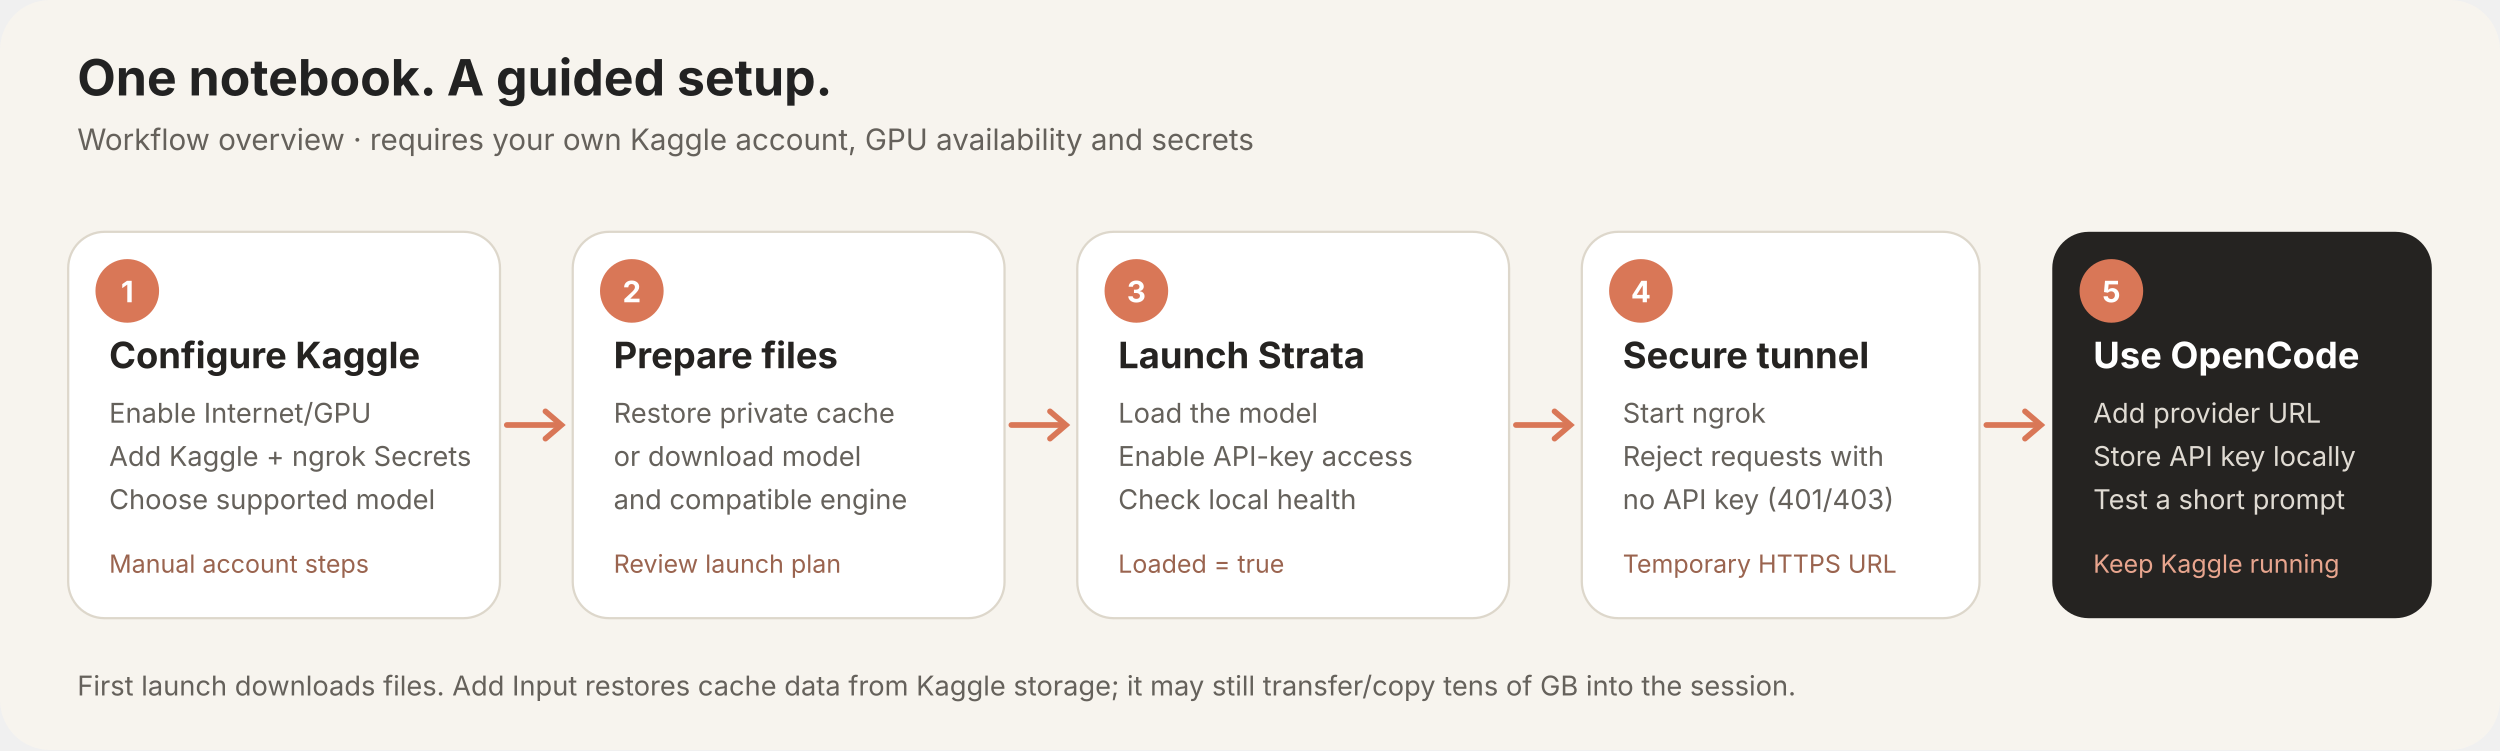
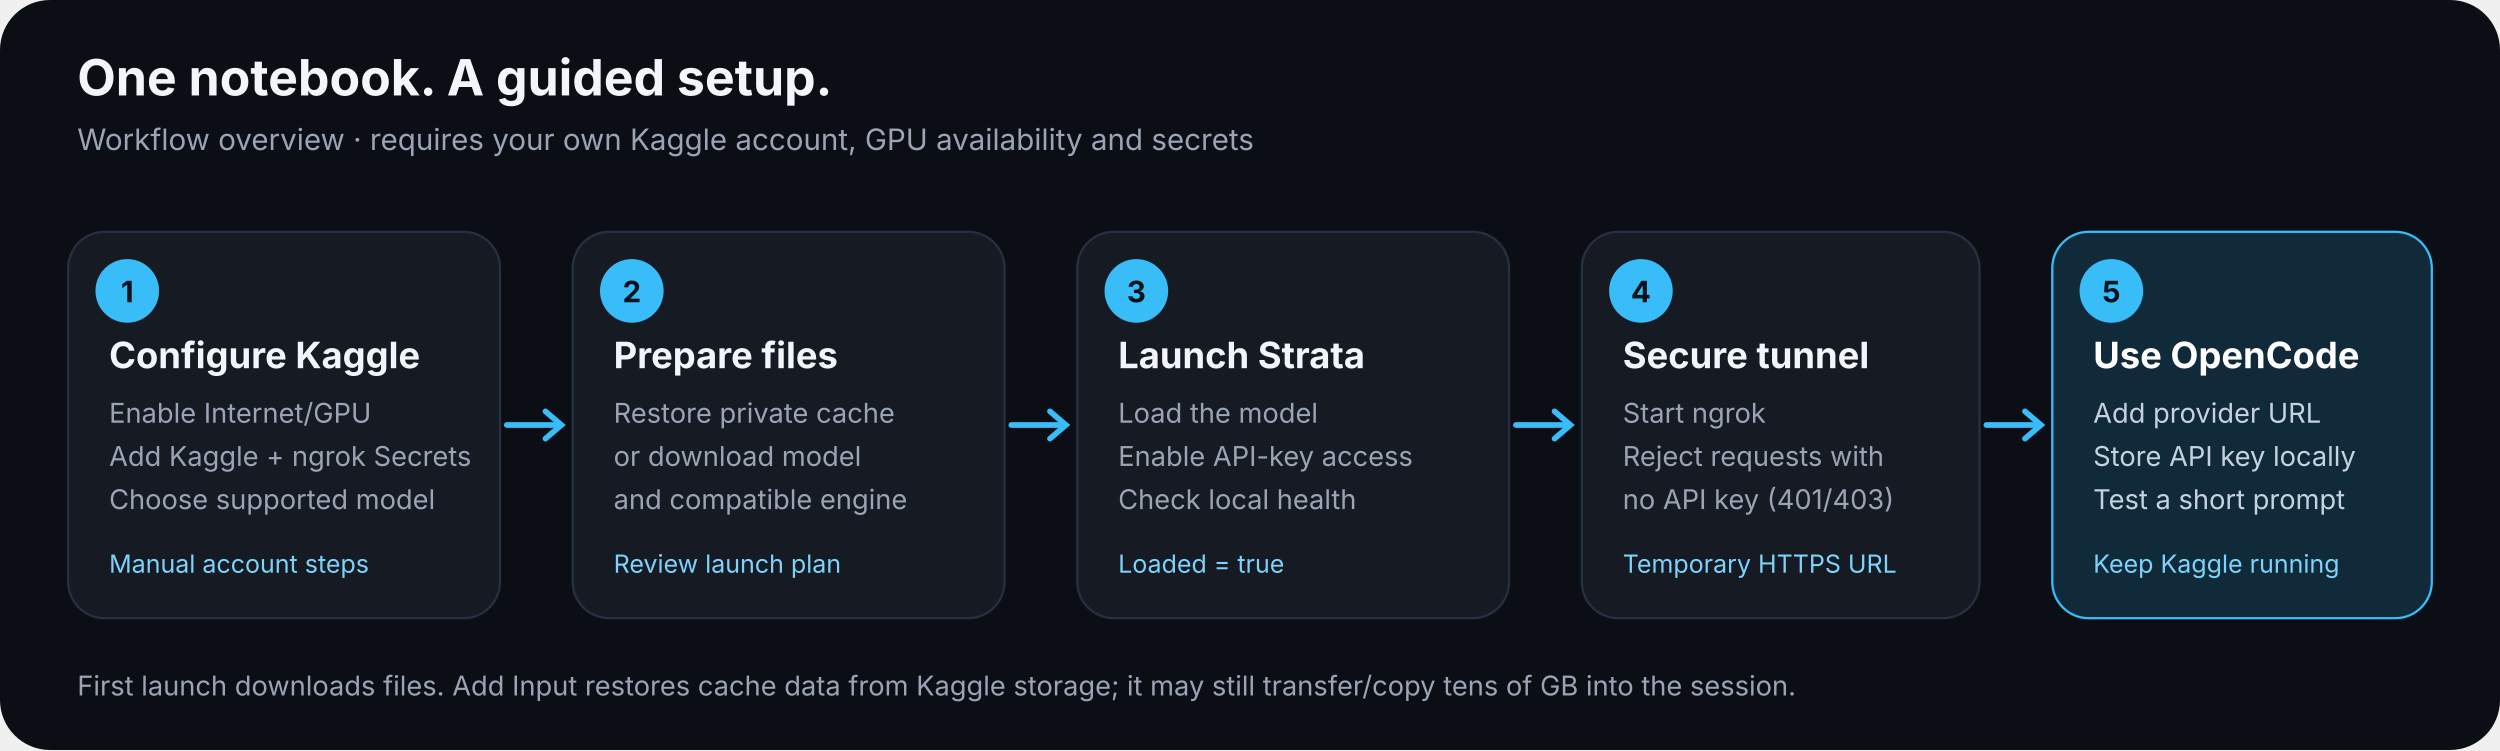
<svg xmlns="http://www.w3.org/2000/svg" width="1100" height="330" viewBox="0 0 1100 330" role="img" aria-labelledby="title desc">
-   <rect width="1100" height="330" rx="22" fill="#f7f4ee" />
-   <text x="34" y="42" font-family="Inter,Arial,sans-serif" font-size="22" font-weight="700" fill="#222222">One notebook. A guided setup.</text>
-   <text x="34" y="66" font-family="Inter,Arial,sans-serif" font-size="13" fill="#65615b">Workflow overview · requires your own Kaggle account, GPU availability and secrets</text>
+   <rect width="1100" height="330" rx="22" fill="#0b0e14" />
+   <text x="34" y="42" font-family="Inter,Arial,sans-serif" font-size="22" font-weight="700" fill="#f2f5f9">One notebook. A guided setup.</text>
+   <text x="34" y="66" font-family="Inter,Arial,sans-serif" font-size="13" fill="#9aa4b5">Workflow overview · requires your own Kaggle account, GPU availability and secrets</text>
  <g font-family="Inter,Arial,sans-serif">
-     <rect x="30" y="102" width="190" height="170" rx="16" fill="#ffffff" stroke="#ddd7cb" />
-     <circle cx="56" cy="128" r="14" fill="#d97757" />
-     <text x="56" y="133" text-anchor="middle" font-size="13" font-weight="700" fill="#ffffff">1</text>
-     <text x="48" y="162" font-size="16" font-weight="700" fill="#252321">Configure Kaggle</text>
-     <text x="48" y="186" font-size="12" fill="#65615b">Enable Internet/GPU</text>
-     <text x="48" y="205" font-size="12" fill="#65615b">Add Kaggle + ngrok Secrets</text>
-     <text x="48" y="224" font-size="12" fill="#65615b">Choose supported model</text>
-     <text x="48" y="252" font-size="11" fill="#9a644f">Manual account steps</text>
-     <path d="M223 187 H246" fill="none" stroke="#d97757" stroke-width="2.5" stroke-linecap="round" />
-     <path d="M240 181 L247 187 L240 193" fill="none" stroke="#d97757" stroke-width="2.5" stroke-linecap="round" />
-     <rect x="252" y="102" width="190" height="170" rx="16" fill="#ffffff" stroke="#ddd7cb" />
-     <circle cx="278" cy="128" r="14" fill="#d97757" />
-     <text x="278" y="133" text-anchor="middle" font-size="13" font-weight="700" fill="#ffffff">2</text>
-     <text x="270" y="162" font-size="16" font-weight="700" fill="#252321">Prepare files</text>
-     <text x="270" y="186" font-size="12" fill="#65615b">Restore private cache</text>
-     <text x="270" y="205" font-size="12" fill="#65615b">or download model</text>
-     <text x="270" y="224" font-size="12" fill="#65615b">and compatible engine</text>
-     <text x="270" y="252" font-size="11" fill="#9a644f">Review launch plan</text>
-     <path d="M445 187 H468" fill="none" stroke="#d97757" stroke-width="2.5" stroke-linecap="round" />
-     <path d="M462 181 L469 187 L462 193" fill="none" stroke="#d97757" stroke-width="2.5" stroke-linecap="round" />
-     <rect x="474" y="102" width="190" height="170" rx="16" fill="#ffffff" stroke="#ddd7cb" />
-     <circle cx="500" cy="128" r="14" fill="#d97757" />
-     <text x="500" y="133" text-anchor="middle" font-size="13" font-weight="700" fill="#ffffff">3</text>
-     <text x="492" y="162" font-size="16" font-weight="700" fill="#252321">Launch Strata</text>
-     <text x="492" y="186" font-size="12" fill="#65615b">Load the model</text>
-     <text x="492" y="205" font-size="12" fill="#65615b">Enable API-key access</text>
-     <text x="492" y="224" font-size="12" fill="#65615b">Check local health</text>
-     <text x="492" y="252" font-size="11" fill="#9a644f">Loaded = true</text>
-     <path d="M667 187 H690" fill="none" stroke="#d97757" stroke-width="2.5" stroke-linecap="round" />
-     <path d="M684 181 L691 187 L684 193" fill="none" stroke="#d97757" stroke-width="2.5" stroke-linecap="round" />
-     <rect x="696" y="102" width="175" height="170" rx="16" fill="#ffffff" stroke="#ddd7cb" />
-     <circle cx="722" cy="128" r="14" fill="#d97757" />
-     <text x="722" y="133" text-anchor="middle" font-size="13" font-weight="700" fill="#ffffff">4</text>
-     <text x="714" y="162" font-size="16" font-weight="700" fill="#252321">Secure tunnel</text>
-     <text x="714" y="186" font-size="12" fill="#65615b">Start ngrok</text>
-     <text x="714" y="205" font-size="12" fill="#65615b">Reject requests with</text>
-     <text x="714" y="224" font-size="12" fill="#65615b">no API key (401/403)</text>
-     <text x="714" y="252" font-size="11" fill="#9a644f">Temporary HTTPS URL</text>
-     <path d="M874 187 H897" fill="none" stroke="#d97757" stroke-width="2.5" stroke-linecap="round" />
-     <path d="M891 181 L898 187 L891 193" fill="none" stroke="#d97757" stroke-width="2.5" stroke-linecap="round" />
-     <rect x="903" y="102" width="167" height="170" rx="16" fill="#252321" />
-     <circle cx="929" cy="128" r="14" fill="#d97757" />
-     <text x="929" y="133" text-anchor="middle" font-size="13" font-weight="700" fill="#ffffff">5</text>
+     <rect x="30" y="102" width="190" height="170" rx="16" fill="#151a23" stroke="#263041" />
+     <circle cx="56" cy="128" r="14" fill="#38bdf8" />
+     <text x="56" y="133" text-anchor="middle" font-size="13" font-weight="700" fill="#06121c">1</text>
+     <text x="48" y="162" font-size="16" font-weight="700" fill="#f2f5f9">Configure Kaggle</text>
+     <text x="48" y="186" font-size="12" fill="#9aa4b5">Enable Internet/GPU</text>
+     <text x="48" y="205" font-size="12" fill="#9aa4b5">Add Kaggle + ngrok Secrets</text>
+     <text x="48" y="224" font-size="12" fill="#9aa4b5">Choose supported model</text>
+     <text x="48" y="252" font-size="11" fill="#7dd3fc">Manual account steps</text>
+     <path d="M223 187 H246" fill="none" stroke="#38bdf8" stroke-width="2.5" stroke-linecap="round" />
+     <path d="M240 181 L247 187 L240 193" fill="none" stroke="#38bdf8" stroke-width="2.5" stroke-linecap="round" />
+     <rect x="252" y="102" width="190" height="170" rx="16" fill="#151a23" stroke="#263041" />
+     <circle cx="278" cy="128" r="14" fill="#38bdf8" />
+     <text x="278" y="133" text-anchor="middle" font-size="13" font-weight="700" fill="#06121c">2</text>
+     <text x="270" y="162" font-size="16" font-weight="700" fill="#f2f5f9">Prepare files</text>
+     <text x="270" y="186" font-size="12" fill="#9aa4b5">Restore private cache</text>
+     <text x="270" y="205" font-size="12" fill="#9aa4b5">or download model</text>
+     <text x="270" y="224" font-size="12" fill="#9aa4b5">and compatible engine</text>
+     <text x="270" y="252" font-size="11" fill="#7dd3fc">Review launch plan</text>
+     <path d="M445 187 H468" fill="none" stroke="#38bdf8" stroke-width="2.5" stroke-linecap="round" />
+     <path d="M462 181 L469 187 L462 193" fill="none" stroke="#38bdf8" stroke-width="2.5" stroke-linecap="round" />
+     <rect x="474" y="102" width="190" height="170" rx="16" fill="#151a23" stroke="#263041" />
+     <circle cx="500" cy="128" r="14" fill="#38bdf8" />
+     <text x="500" y="133" text-anchor="middle" font-size="13" font-weight="700" fill="#06121c">3</text>
+     <text x="492" y="162" font-size="16" font-weight="700" fill="#f2f5f9">Launch Strata</text>
+     <text x="492" y="186" font-size="12" fill="#9aa4b5">Load the model</text>
+     <text x="492" y="205" font-size="12" fill="#9aa4b5">Enable API-key access</text>
+     <text x="492" y="224" font-size="12" fill="#9aa4b5">Check local health</text>
+     <text x="492" y="252" font-size="11" fill="#7dd3fc">Loaded = true</text>
+     <path d="M667 187 H690" fill="none" stroke="#38bdf8" stroke-width="2.5" stroke-linecap="round" />
+     <path d="M684 181 L691 187 L684 193" fill="none" stroke="#38bdf8" stroke-width="2.5" stroke-linecap="round" />
+     <rect x="696" y="102" width="175" height="170" rx="16" fill="#151a23" stroke="#263041" />
+     <circle cx="722" cy="128" r="14" fill="#38bdf8" />
+     <text x="722" y="133" text-anchor="middle" font-size="13" font-weight="700" fill="#06121c">4</text>
+     <text x="714" y="162" font-size="16" font-weight="700" fill="#f2f5f9">Secure tunnel</text>
+     <text x="714" y="186" font-size="12" fill="#9aa4b5">Start ngrok</text>
+     <text x="714" y="205" font-size="12" fill="#9aa4b5">Reject requests with</text>
+     <text x="714" y="224" font-size="12" fill="#9aa4b5">no API key (401/403)</text>
+     <text x="714" y="252" font-size="11" fill="#7dd3fc">Temporary HTTPS URL</text>
+     <path d="M874 187 H897" fill="none" stroke="#38bdf8" stroke-width="2.5" stroke-linecap="round" />
+     <path d="M891 181 L898 187 L891 193" fill="none" stroke="#38bdf8" stroke-width="2.5" stroke-linecap="round" />
+     <rect x="903" y="102" width="167" height="170" rx="16" fill="#102a3a" stroke="#38bdf8" />
+     <circle cx="929" cy="128" r="14" fill="#38bdf8" />
+     <text x="929" y="133" text-anchor="middle" font-size="13" font-weight="700" fill="#06121c">5</text>
    <text x="921" y="162" font-size="16" font-weight="700" fill="#ffffff">Use OpenCode</text>
-     <text x="921" y="186" font-size="12" fill="#e0dbd3">Add provider URL</text>
-     <text x="921" y="205" font-size="12" fill="#e0dbd3">Store API key locally</text>
-     <text x="921" y="224" font-size="12" fill="#e0dbd3">Test a short prompt</text>
-     <text x="921" y="252" font-size="11" fill="#e8a58e">Keep Kaggle running</text>
-     <text x="34" y="306" font-family="Inter,Arial,sans-serif" font-size="12" fill="#65615b">First launch downloads files. Add Input restores cache data from Kaggle storage; it may still transfer/copy tens of GB into the session.</text>
+     <text x="921" y="186" font-size="12" fill="#c7d2e0">Add provider URL</text>
+     <text x="921" y="205" font-size="12" fill="#c7d2e0">Store API key locally</text>
+     <text x="921" y="224" font-size="12" fill="#c7d2e0">Test a short prompt</text>
+     <text x="921" y="252" font-size="11" fill="#7dd3fc">Keep Kaggle running</text>
+     <text x="34" y="306" font-family="Inter,Arial,sans-serif" font-size="12" fill="#9aa4b5">First launch downloads files. Add Input restores cache data from Kaggle storage; it may still transfer/copy tens of GB into the session.</text>
  </g>
</svg>
